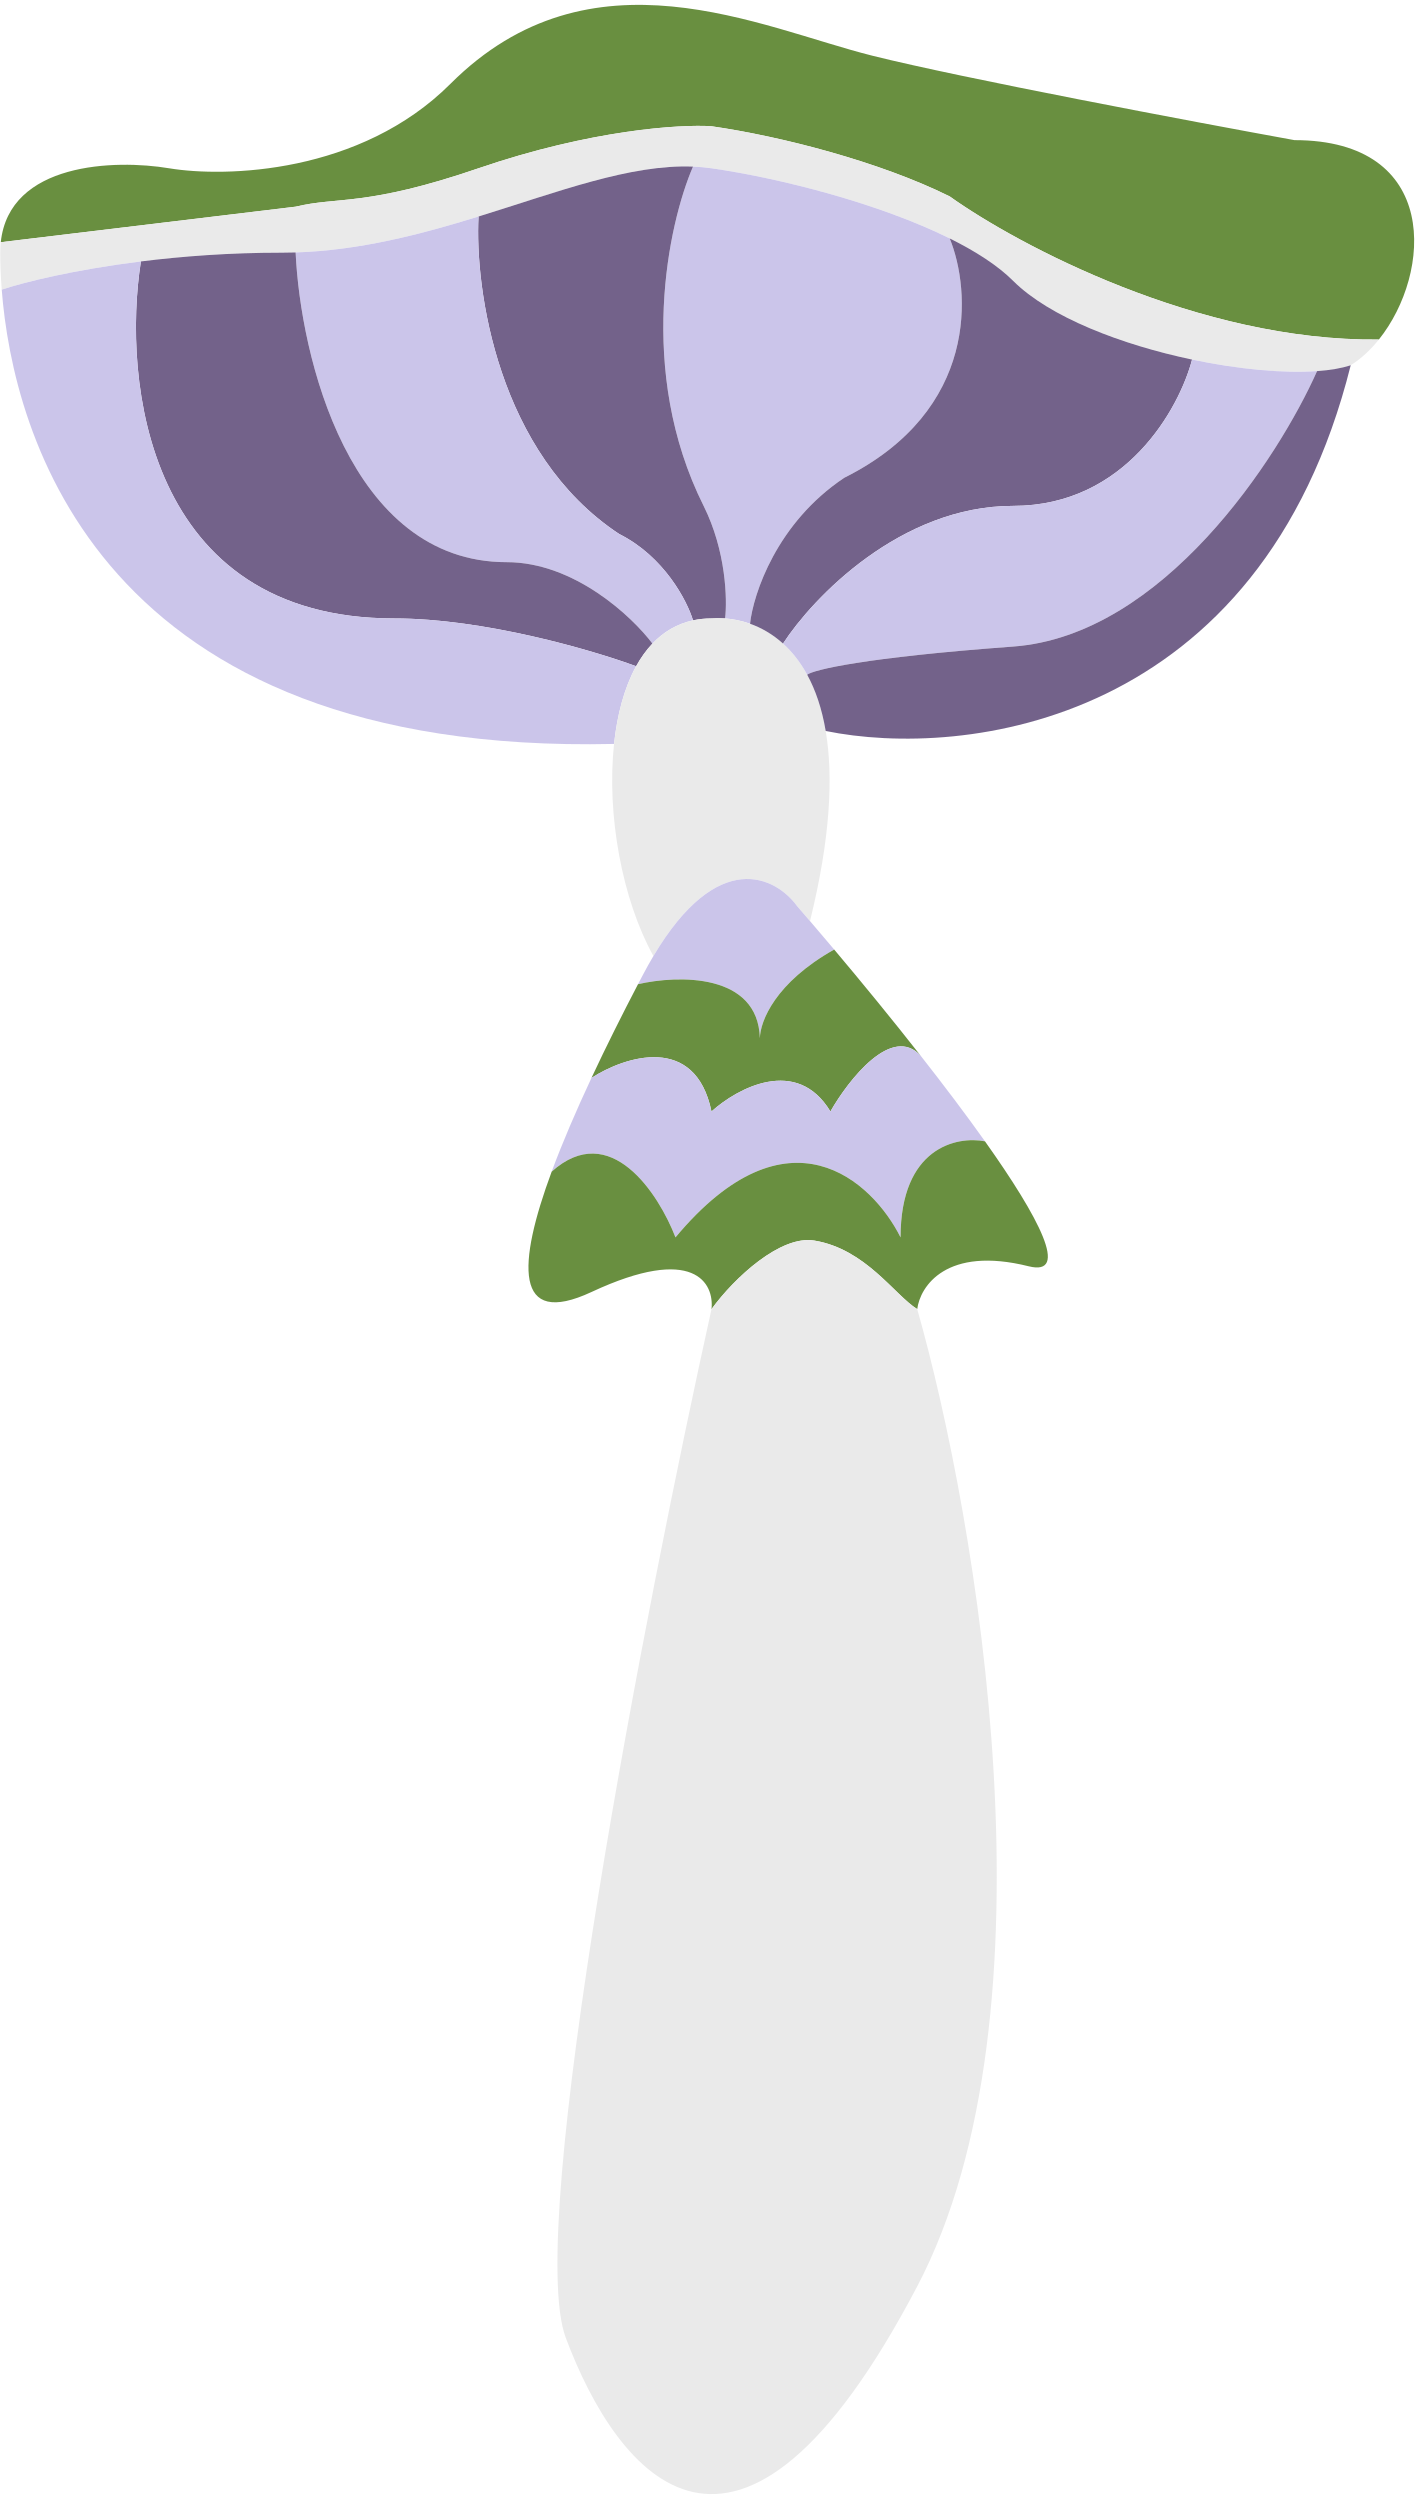
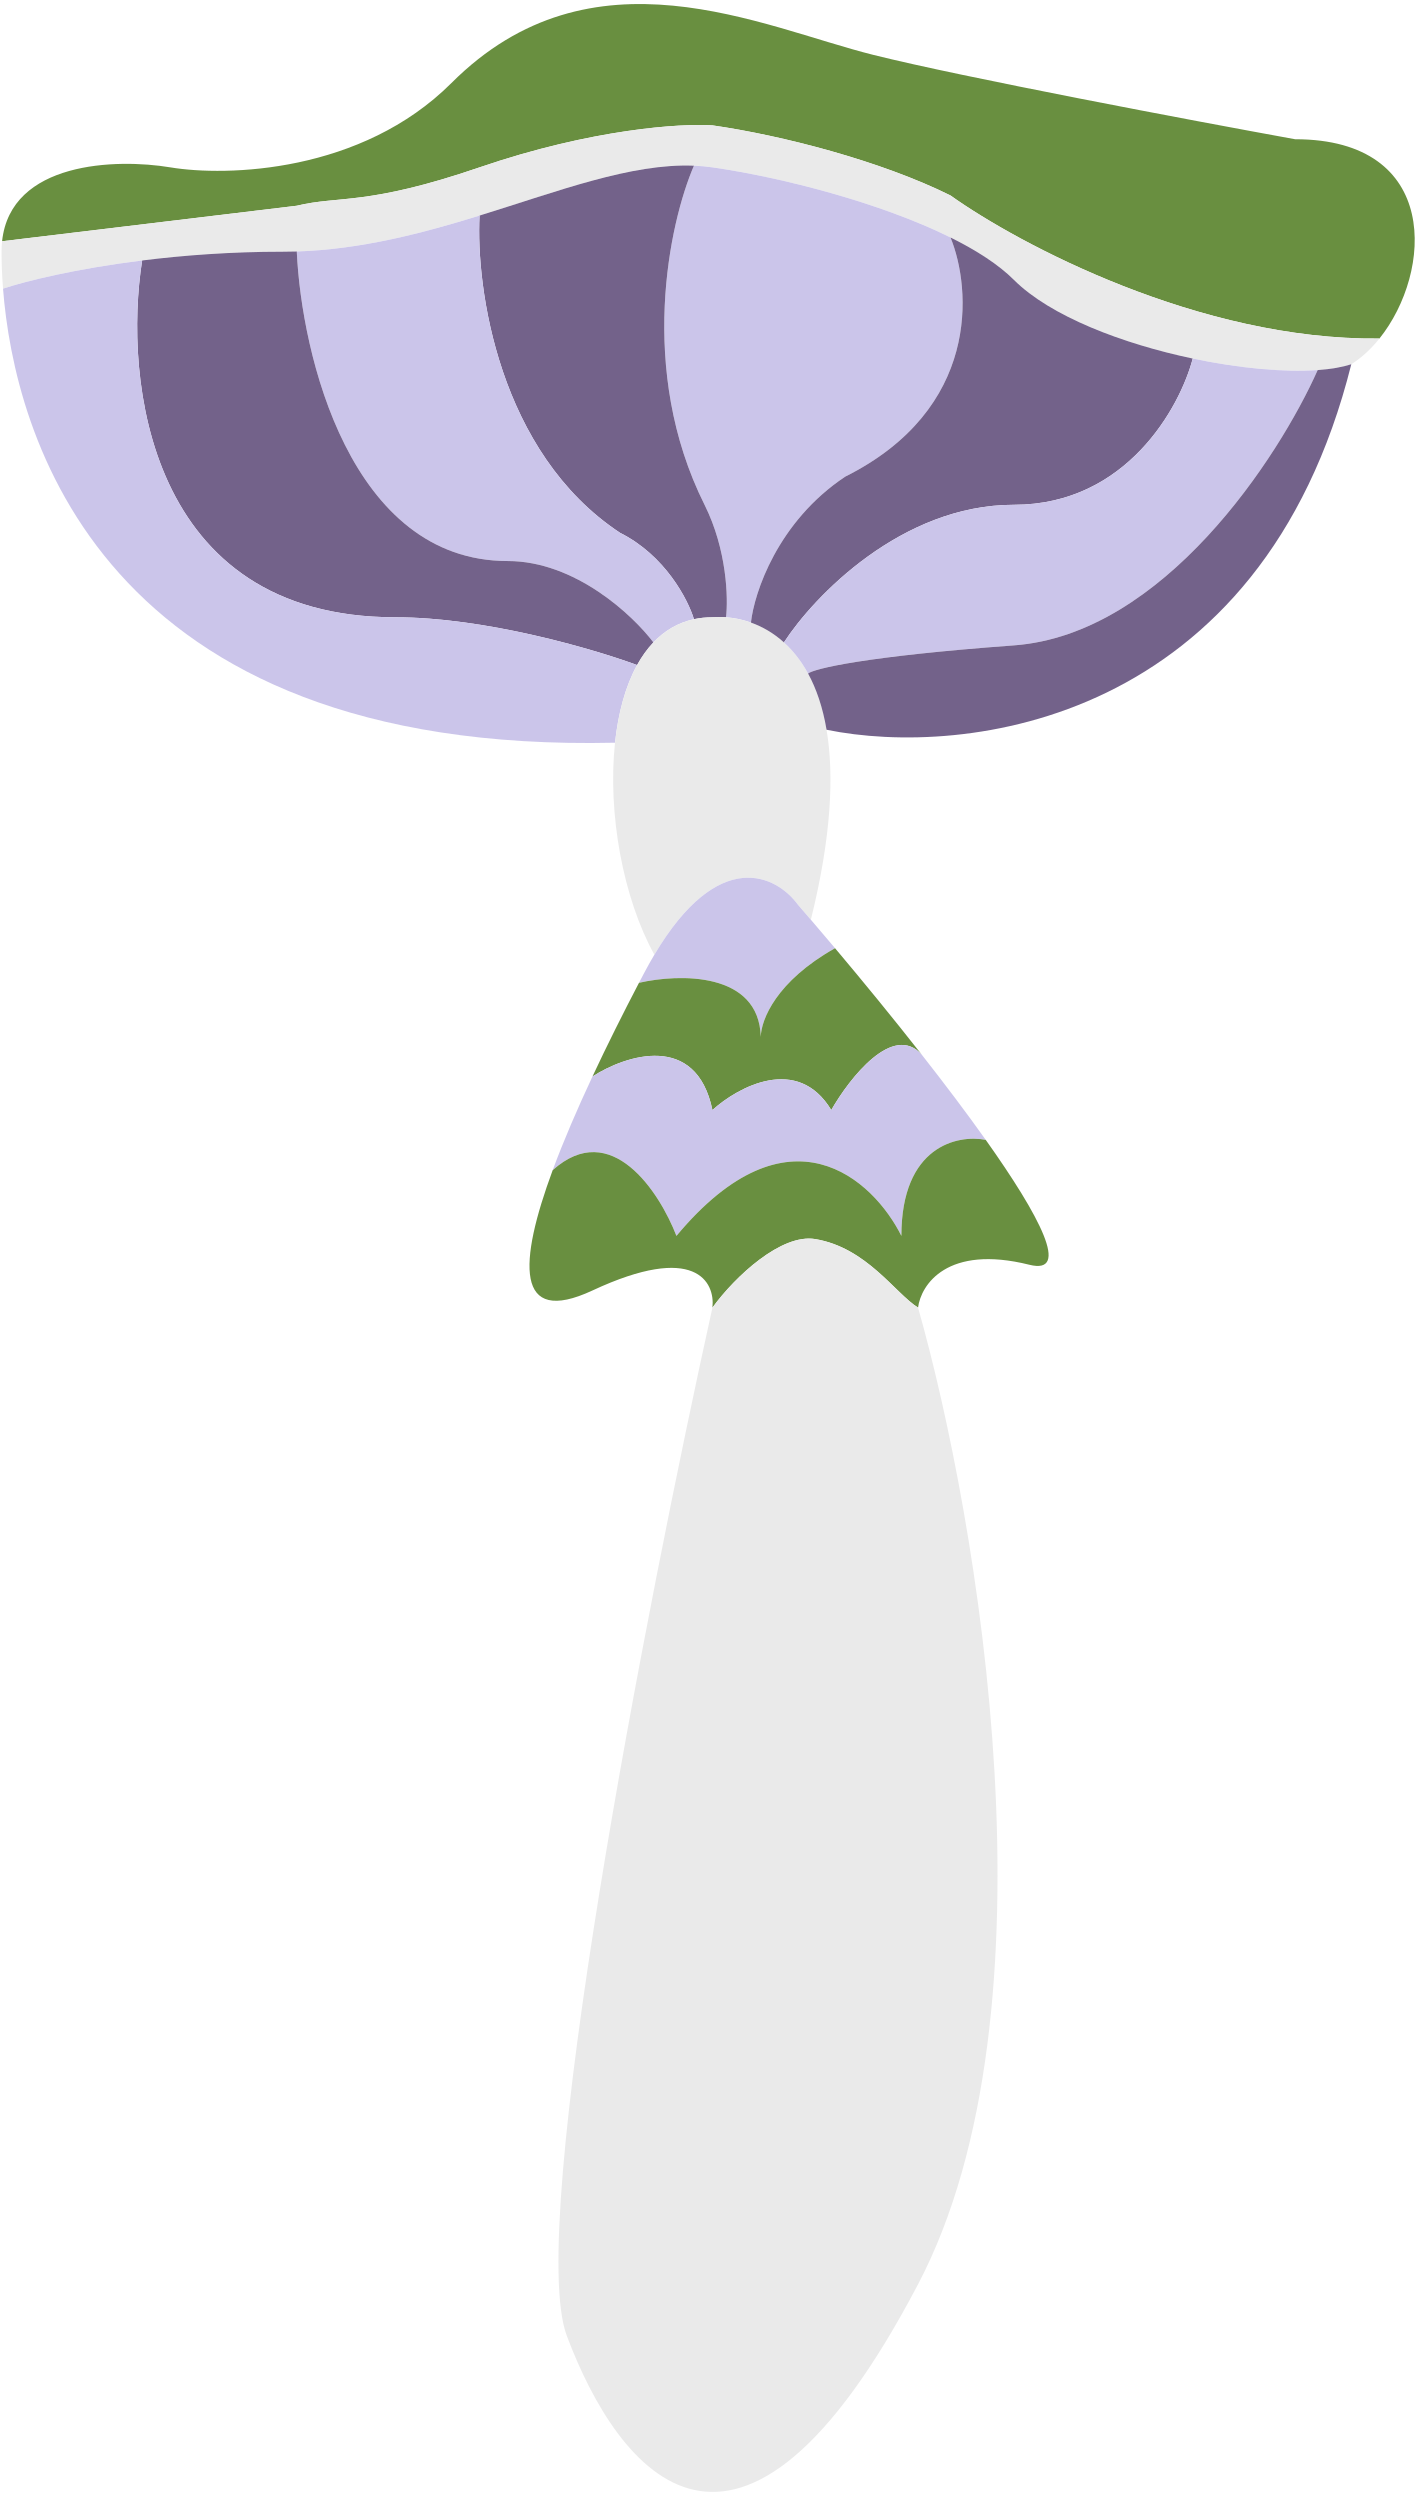
- <svg xmlns="http://www.w3.org/2000/svg" width="210" height="371" viewBox="0 0 210 371" fill="none">
-   <path d="M192.098 20.796C176.788 18.012 142.829 11.61 129.469 8.27C112.767 4.095 87.716 -8.431 66.84 12.445C53.479 25.806 33.437 26.363 25.087 24.971C17.073 23.635 1.367 24.094 0.115 35.944L43.87 30.671C50.138 29.146 54.314 30.697 71.015 24.971C87.716 19.245 101.021 18.428 105.586 18.736C115.884 20.221 130.524 23.981 140.935 29.146C151.031 36.348 177.902 50.68 204.623 50.388C212.531 40.528 213.738 20.796 192.098 20.796Z" fill="#698F40" />
-   <path d="M0.035 37.497C0.035 39.01 0.091 40.864 0.256 42.982C3.646 41.854 11.038 40.029 20.912 38.797C27.036 38.033 34.116 37.497 41.788 37.497C42.484 37.497 43.179 37.485 43.87 37.463C53.436 37.152 62.515 34.76 71.015 32.129C82.823 28.474 93.514 24.359 102.843 24.724C103.771 24.76 104.686 24.841 105.586 24.971C115.884 26.456 130.524 30.216 140.935 35.381C144.801 37.299 148.084 39.411 150.345 41.672C155.743 47.07 166.469 51.164 176.904 53.361C183.737 54.8 190.445 55.425 195.451 55.072C197.409 54.934 199.106 54.646 200.448 54.198C201.964 53.251 203.377 51.942 204.623 50.388C177.902 50.68 151.031 36.348 140.935 29.146C130.524 23.981 115.884 20.221 105.586 18.736C101.021 18.428 87.716 19.245 71.015 24.971C54.314 30.697 50.138 29.146 43.87 30.671L0.115 35.944C0.062 36.441 0.035 36.959 0.035 37.497Z" fill="#EAEAEA" />
-   <path d="M105.586 24.971C104.686 24.841 103.771 24.76 102.843 24.724C99.192 33.157 94.396 55.033 104.417 75.074C107.757 81.755 107.935 88.992 107.607 91.775C108.795 91.865 110.047 92.113 111.305 92.562C111.792 88.124 115.273 77.579 125.293 70.899C145.335 60.878 144.072 43.045 140.935 35.381C130.524 30.216 115.884 26.456 105.586 24.971Z" fill="#CBC5EA" />
-   <path d="M71.015 32.129C70.447 42.867 73.827 67.324 91.891 79.249C98.572 82.59 101.976 89.182 102.843 92.06C103.706 91.873 104.62 91.775 105.586 91.775C106.229 91.725 106.907 91.723 107.607 91.775C107.935 88.992 107.757 81.755 104.417 75.074C94.396 55.033 99.192 33.157 102.843 24.724C93.514 24.359 82.823 28.474 71.015 32.129Z" fill="#73628A" />
-   <path d="M43.87 37.463C44.568 52.783 51.809 83.425 75.19 83.425C85.211 83.425 93.785 91.48 96.82 95.507C98.457 93.784 100.456 92.579 102.843 92.06C101.976 89.182 98.572 82.59 91.891 79.249C73.827 67.324 70.447 42.867 71.015 32.129C62.515 34.76 53.436 37.152 43.87 37.463Z" fill="#CBC5EA" />
-   <path d="M41.788 37.497C34.116 37.497 27.036 38.033 20.912 38.797C18.128 56.456 21.747 91.775 58.489 91.775C71.85 91.775 87.995 96.505 94.398 98.87C95.095 97.606 95.901 96.475 96.82 95.507C93.785 91.48 85.211 83.425 75.19 83.425C51.809 83.425 44.568 52.783 43.87 37.463C43.179 37.485 42.484 37.497 41.788 37.497Z" fill="#73628A" />
-   <path d="M0.256 42.982C1.906 64.239 14.487 112.149 91.123 110.4C91.59 106.029 92.655 102.032 94.398 98.87C87.995 96.505 71.85 91.775 58.489 91.775C21.747 91.775 18.128 56.456 20.912 38.797C11.038 40.029 3.646 41.854 0.256 42.982Z" fill="#CBC5EA" />
-   <path d="M96.966 141.878C106.527 125.789 115.089 130.062 118.308 134.488C118.922 135.196 119.555 135.93 120.203 136.686C123.257 124.338 123.668 115.181 122.533 108.477C121.962 105.104 120.999 102.352 119.785 100.126C118.746 98.22 117.523 96.701 116.203 95.507C114.656 94.109 112.976 93.159 111.305 92.562C110.047 92.113 108.795 91.865 107.607 91.775C106.907 91.723 106.229 91.725 105.586 91.775C104.62 91.775 103.706 91.873 102.843 92.06C100.456 92.579 98.457 93.784 96.82 95.507C95.901 96.475 95.095 97.606 94.398 98.87C92.655 102.032 91.59 106.029 91.123 110.4C90.004 120.871 92.317 133.484 96.966 141.878Z" fill="#EAEAEA" />
-   <path d="M150.345 41.672C148.084 39.411 144.801 37.299 140.935 35.381C144.072 43.045 145.335 60.878 125.293 70.899C115.273 77.579 111.792 88.124 111.305 92.562C112.976 93.159 114.656 94.109 116.203 95.507C120.625 88.696 133.644 75.074 150.345 75.074C167.046 75.074 175.01 60.599 176.904 53.361C166.469 51.164 155.743 47.07 150.345 41.672Z" fill="#73628A" />
-   <path d="M150.345 75.074C133.644 75.074 120.625 88.696 116.203 95.507C117.523 96.701 118.746 98.22 119.785 100.126C120.701 99.415 128.095 97.585 150.345 95.951C172.595 94.316 189.687 68.017 195.451 55.072C190.445 55.425 183.737 54.8 176.904 53.361C175.01 60.599 167.046 75.074 150.345 75.074Z" fill="#CBC5EA" />
-   <path d="M122.533 108.477C142.937 112.652 187.087 107.642 200.448 54.198C199.106 54.646 197.409 54.934 195.451 55.072C189.687 68.017 172.595 94.316 150.345 95.951C128.095 97.585 120.701 99.415 119.785 100.126C120.999 102.352 121.962 105.104 122.533 108.477Z" fill="#73628A" />
-   <path d="M95.41 144.664C95.168 145.125 94.925 145.588 94.682 146.054C100.642 144.678 112.495 144.39 112.763 154.068C112.828 151.515 115.059 145.821 123.793 140.911C122.558 139.444 121.355 138.03 120.203 136.686C119.555 135.93 118.922 135.196 118.308 134.488C115.089 130.062 106.527 125.789 96.966 141.878C96.45 142.747 95.931 143.674 95.41 144.664Z" fill="#CBC5EA" />
-   <path d="M87.777 159.956C92.712 156.78 103.182 153.331 105.586 164.942C109.39 161.496 118.243 156.671 123.232 164.942C125.942 160.2 132.425 151.918 136.678 156.735C132.404 151.284 127.912 145.801 123.793 140.911C115.059 145.821 112.828 151.515 112.763 154.068C112.766 154.179 112.767 154.291 112.767 154.404C112.762 154.299 112.76 154.187 112.763 154.068C112.495 144.39 100.642 144.678 94.682 146.054C92.329 150.561 89.956 155.296 87.777 159.956Z" fill="#698F40" />
-   <path d="M133.644 183.631C133.644 170.27 141.994 168.558 146.17 169.372C143.343 165.39 140.08 161.073 136.678 156.735C132.425 151.918 125.942 160.2 123.232 164.942C118.243 156.671 109.39 161.496 105.586 164.942C103.182 153.331 92.712 156.78 87.777 159.956C85.518 164.789 83.468 169.541 81.866 173.875C90.547 166.07 97.734 177.127 100.242 183.631C116.943 163.59 129.469 175.281 133.644 183.631Z" fill="#CBC5EA" />
-   <path d="M136.117 194.277C136.541 190.885 140.442 184.863 152.655 187.916C158.784 189.449 154.274 180.79 146.17 169.372C141.994 168.558 133.644 170.27 133.644 183.631C129.469 175.281 116.943 163.59 100.242 183.631C97.734 177.127 90.547 166.07 81.866 173.875C76.796 187.596 76.226 197.123 87.777 191.733C103.043 184.609 106.011 190.461 105.586 194.277C108.979 189.613 115.833 183.263 120.852 184.1C128.484 185.372 132.725 192.157 136.117 194.277Z" fill="#698F40" />
-   <path d="M105.586 194.277C95.834 238.376 77.855 330.646 83.961 346.929C91.593 367.283 109.403 390.181 136.117 339.296C157.489 298.589 145.022 225.655 136.117 194.277C132.725 192.157 128.484 185.372 120.852 184.1C115.833 183.263 108.979 189.613 105.586 194.277Z" fill="#EAEAEA" />
+ <svg xmlns="http://www.w3.org/2000/svg" width="158" height="278" viewBox="0 0 158 278" fill="none">
+   <path d="M144.012 15.483C132.547 13.398 107.114 8.603 97.108 6.102C84.6 2.975 65.838 -6.406 50.203 9.229C40.197 19.235 25.188 19.652 18.934 18.609C12.932 17.609 1.17 17.953 0.232 26.827L33.001 22.878C37.695 21.736 40.822 22.898 53.33 18.609C65.838 14.321 75.803 13.709 79.222 13.94C86.934 15.052 97.898 17.868 105.695 21.736C113.256 27.13 133.38 37.863 153.393 37.645C159.315 30.261 160.219 15.483 144.012 15.483Z" fill="#698F40" />
+   <path d="M0.172 27.99C0.172 29.124 0.214 30.512 0.337 32.098C2.876 31.253 8.412 29.886 15.807 28.964C20.393 28.392 25.696 27.99 31.442 27.99C31.963 27.99 32.483 27.982 33.001 27.965C40.165 27.732 46.965 25.941 53.33 23.97C62.174 21.233 70.18 18.151 77.167 18.424C77.862 18.452 78.547 18.512 79.222 18.609C86.934 19.722 97.898 22.537 105.695 26.406C108.591 27.842 111.049 29.424 112.742 31.117C116.785 35.16 124.818 38.226 132.633 39.871C137.75 40.949 142.775 41.417 146.524 41.153C147.99 41.049 149.261 40.833 150.266 40.498C151.401 39.789 152.459 38.809 153.393 37.645C133.38 37.863 113.256 27.13 105.695 21.736C97.898 17.868 86.934 15.052 79.222 13.94C75.803 13.709 65.838 14.321 53.33 18.609C40.822 22.898 37.695 21.736 33.001 22.878L0.232 26.827C0.192 27.2 0.172 27.587 0.172 27.99Z" fill="#EAEAEA" />
+   <path d="M79.222 18.609C78.547 18.512 77.862 18.452 77.167 18.424C74.433 24.74 70.841 41.123 78.346 56.133C80.847 61.136 80.981 66.556 80.735 68.641C81.624 68.708 82.563 68.894 83.504 69.23C83.869 65.907 86.476 58.009 93.981 53.006C108.99 45.501 108.044 32.146 105.695 26.406C97.898 22.537 86.934 19.722 79.222 18.609Z" fill="#CBC5EA" />
+   <path d="M53.33 23.97C52.905 32.012 55.436 50.329 68.965 59.26C73.968 61.761 76.518 66.698 77.167 68.854C77.814 68.714 78.498 68.641 79.222 68.641C79.703 68.603 80.211 68.601 80.735 68.641C80.981 66.556 80.847 61.136 78.346 56.133C70.841 41.123 74.433 24.74 77.167 18.424C70.18 18.151 62.174 21.233 53.33 23.97Z" fill="#73628A" />
+   <path d="M33.001 27.965C33.523 39.439 38.946 62.387 56.457 62.387C63.962 62.387 70.384 68.419 72.656 71.436C73.883 70.145 75.379 69.242 77.167 68.854C76.518 66.698 73.968 61.761 68.965 59.26C55.436 50.329 52.905 32.012 53.33 23.97C46.965 25.941 40.165 27.732 33.001 27.965Z" fill="#CBC5EA" />
+   <path d="M31.442 27.99C25.696 27.99 20.393 28.392 15.807 28.964C13.722 42.19 16.432 68.641 43.949 68.641C53.956 68.641 66.047 72.183 70.842 73.954C71.365 73.007 71.968 72.16 72.656 71.436C70.384 68.419 63.962 62.387 56.457 62.387C38.946 62.387 33.523 39.439 33.001 27.965C32.483 27.982 31.963 27.99 31.442 27.99Z" fill="#73628A" />
+   <path d="M0.337 32.098C1.573 48.018 10.995 83.899 68.39 82.589C68.74 79.316 69.537 76.322 70.842 73.954C66.047 72.183 53.956 68.641 43.949 68.641C16.432 68.641 13.722 42.19 15.807 28.964C8.412 29.886 2.876 31.253 0.337 32.098Z" fill="#CBC5EA" />
+   <path d="M72.766 106.164C79.926 94.115 86.339 97.315 88.749 100.629C89.209 101.16 89.683 101.709 90.169 102.276C92.456 93.028 92.763 86.17 91.913 81.149C91.486 78.623 90.765 76.562 89.856 74.895C89.078 73.468 88.161 72.329 87.173 71.436C86.014 70.388 84.756 69.677 83.504 69.23C82.563 68.894 81.624 68.708 80.735 68.641C80.211 68.601 79.703 68.603 79.222 68.641C78.498 68.641 77.814 68.714 77.167 68.854C75.379 69.242 73.883 70.145 72.656 71.436C71.968 72.16 71.365 73.007 70.842 73.954C69.537 76.322 68.74 79.316 68.39 82.589C67.552 90.431 69.284 99.878 72.766 106.164Z" fill="#EAEAEA" />
+   <path d="M112.742 31.117C111.049 29.424 108.591 27.842 105.695 26.406C108.044 32.146 108.99 45.501 93.981 53.006C86.476 58.009 83.869 65.907 83.504 69.23C84.756 69.677 86.014 70.388 87.173 71.436C90.484 66.335 100.235 56.133 112.742 56.133C125.25 56.133 131.214 45.292 132.633 39.871C124.818 38.226 116.785 35.16 112.742 31.117Z" fill="#73628A" />
+   <path d="M112.742 56.133C100.235 56.133 90.484 66.335 87.173 71.436C88.161 72.329 89.078 73.468 89.856 74.895C90.542 74.362 96.079 72.992 112.742 71.768C129.406 70.544 142.206 50.848 146.524 41.153C142.775 41.417 137.75 40.949 132.633 39.871C131.214 45.292 125.25 56.133 112.742 56.133Z" fill="#CBC5EA" />
+   <path d="M91.913 81.149C107.195 84.276 140.26 80.523 150.266 40.498C149.261 40.833 147.99 41.049 146.524 41.153C142.206 50.848 129.406 70.544 112.742 71.768C96.079 72.992 90.542 74.362 89.856 74.895C90.765 76.562 91.486 78.623 91.913 81.149Z" fill="#73628A" />
+   <path d="M71.6 108.251C71.419 108.596 71.237 108.942 71.055 109.291C75.519 108.261 84.396 108.045 84.596 115.293C84.645 113.381 86.316 109.117 92.857 105.44C91.932 104.341 91.032 103.282 90.169 102.276C89.683 101.709 89.209 101.16 88.749 100.629C86.339 97.315 79.926 94.115 72.766 106.164C72.379 106.814 71.991 107.509 71.6 108.251Z" fill="#CBC5EA" />
+   <path d="M65.884 119.703C69.58 117.325 77.421 114.741 79.222 123.437C82.07 120.856 88.701 117.243 92.437 123.437C94.467 119.885 99.322 113.683 102.507 117.29C99.306 113.208 95.942 109.102 92.857 105.44C86.316 109.117 84.645 113.381 84.596 115.293C84.599 115.376 84.6 115.46 84.6 115.545C84.595 115.466 84.594 115.382 84.596 115.293C84.396 108.045 75.519 108.261 71.055 109.291C69.293 112.667 67.516 116.213 65.884 119.703Z" fill="#698F40" />
+   <path d="M100.235 137.434C100.235 127.428 106.489 126.145 109.615 126.755C107.499 123.773 105.055 120.539 102.507 117.29C99.322 113.683 94.467 119.885 92.437 123.437C88.701 117.243 82.07 120.856 79.222 123.437C77.421 114.741 69.58 117.325 65.884 119.703C64.192 123.322 62.656 126.881 61.457 130.127C67.958 124.281 73.341 132.563 75.219 137.434C87.727 122.424 97.108 131.18 100.235 137.434Z" fill="#CBC5EA" />
+   <path d="M102.087 145.407C102.405 142.866 105.326 138.357 114.472 140.643C119.063 141.791 115.685 135.306 109.615 126.755C106.489 126.145 100.235 127.428 100.235 137.434C97.108 131.18 87.727 122.424 75.219 137.434C73.341 132.563 67.958 124.281 61.457 130.127C57.66 140.403 57.233 147.538 65.884 143.501C77.317 138.166 79.539 142.548 79.222 145.407C81.762 141.913 86.895 137.158 90.654 137.785C96.371 138.738 99.546 143.819 102.087 145.407Z" fill="#698F40" />
+   <path d="M79.222 145.407C71.918 178.434 58.453 247.537 63.026 259.732C68.742 274.975 82.08 292.124 102.087 254.015C118.092 223.529 108.756 168.907 102.087 145.407C99.546 143.819 96.371 138.738 90.654 137.785C86.895 137.158 81.762 141.913 79.222 145.407Z" fill="#EAEAEA" />
</svg>
